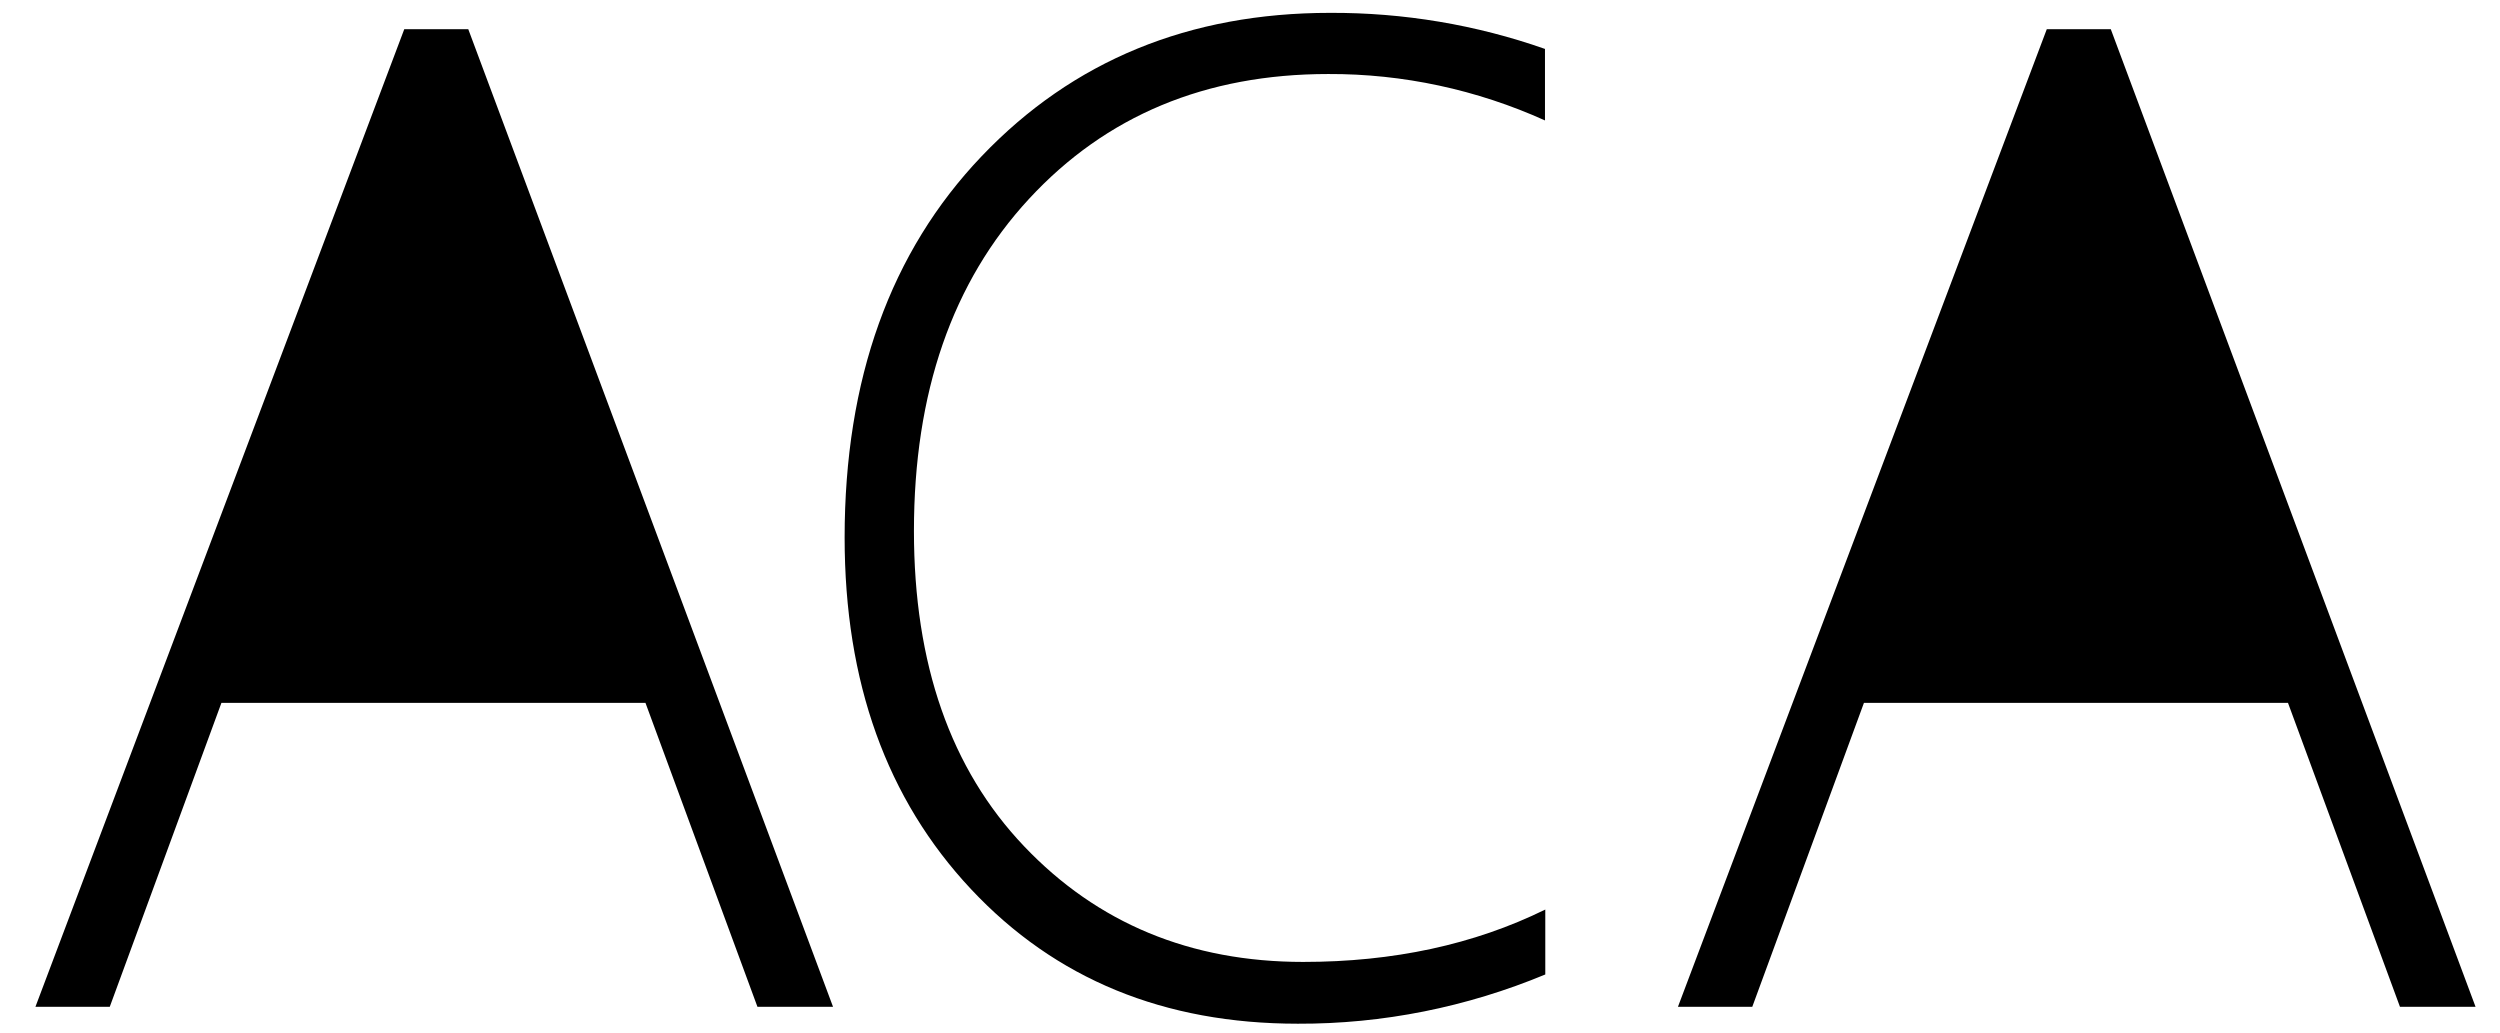
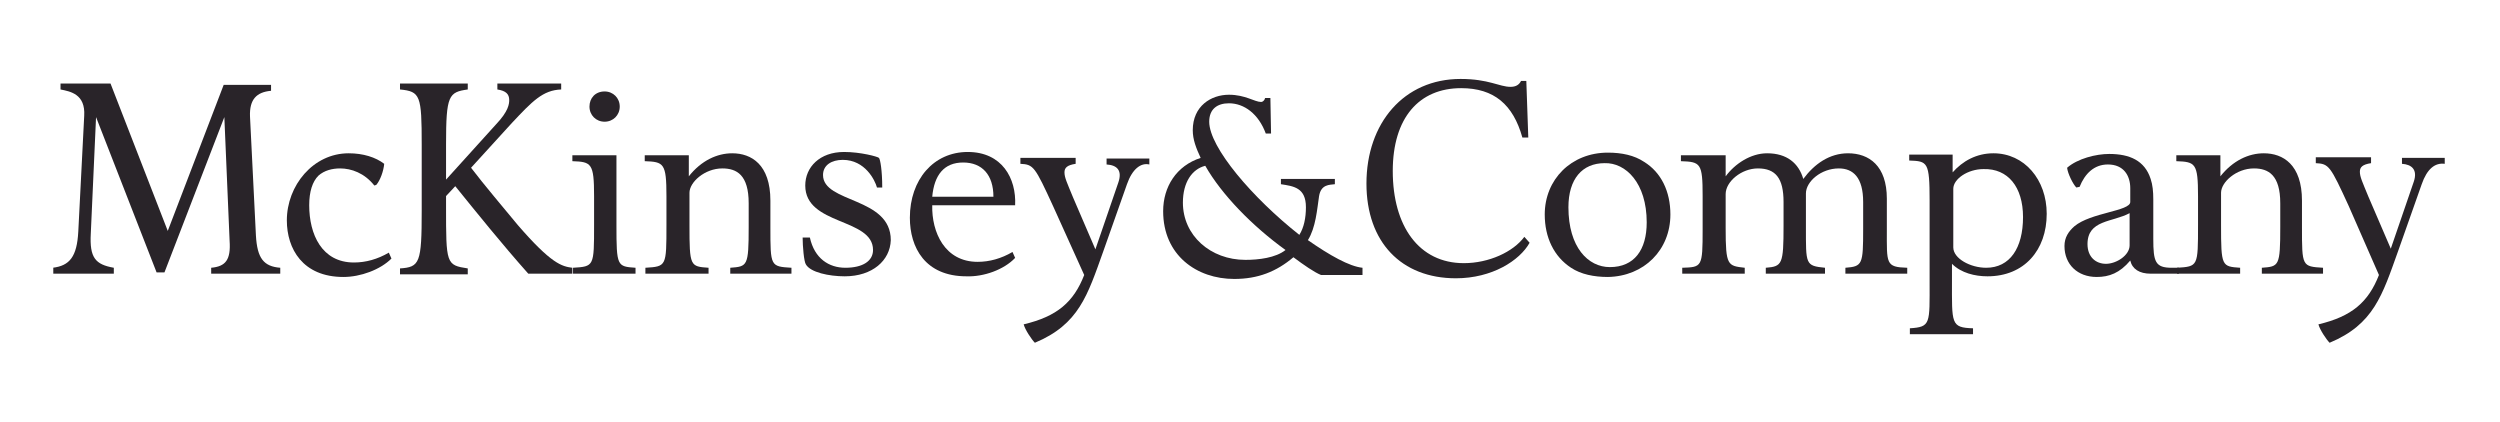
- <svg xmlns="http://www.w3.org/2000/svg" version="1.1" id="Layer_1" x="0px" y="0px" width="797.1px" height="329.3px" viewBox="0 0 797.1 329.3" fill="#000" style="enable-background:new 0 0 797.1 329.3;" xml:space="preserve">
-   <path d="M313,49.8c-29.1,30.5-43.7,71.1-43.7,121.6c0,46.1,13.4,83.4,40.3,112.1s61.6,42.9,104.2,42.9c27.1,0.1,53.9-5.3,78.9-15.7  V290c-22.8,11.2-48.5,16.7-77.2,16.7c-35.9,0-65.6-12.3-89-36.9s-35.1-58.1-35.1-100.5c0-44.1,12.2-79.4,36.7-105.9  c24.5-26.5,56.3-39.8,95.4-39.8c23.8-0.1,47.4,5,69.1,14.8V15.6C470.7,7.9,447.5,4,424.1,4.1C379.2,4.1,342.1,19.3,313,49.8z" />
-   <polygon points="673,9.3 652.6,9.3 535,321 558.7,321 594.3,224.1 729.5,224.1 765.2,321 789.3,321 " />
-   <polygon points="128.9,9.3 11.3,321 35,321 70.6,224.1 205.8,224.1 241.5,321 265.6,321 149.3,9.3 " />
+ <svg xmlns="http://www.w3.org/2000/svg" xmlns:xlink="http://www.w3.org/1999/xlink" version="1.1" id="Layer_1" x="0px" y="0px" width="380px" height="64px" viewBox="0 0 380 64" style="enable-background:new 0 0 380 64;" xml:space="preserve">
+   <style type="text/css">
+ 	.st0{clip-path:url(#SVGID_2_);fill:#292429;}
+ 	.st1{fill:#292429;}
+ 	.st2{clip-path:url(#SVGID_4_);fill:#292429;}
+ 	.st3{clip-path:url(#SVGID_6_);fill:#292429;}
+ </style>
+   <g>
+     <g>
+       <defs>
+         <rect id="SVGID_1_" x="8.1" y="12" width="363.3" height="40" />
+       </defs>
+       <clipPath id="SVGID_2_">
+         <use xlink:href="#SVGID_1_" style="overflow:visible;" />
+       </clipPath>
+       <path class="st0" d="M32.1,41.6v-0.9c2.2-0.2,3-1.2,2.8-4.1l-0.8-18.8L25,41.4h-1.2l-9.2-23.6l-0.8,17.7c-0.2,3.7,0.7,4.7,3.5,5.2    v0.9H8v-0.9c2.6-0.3,3.7-1.7,3.9-5.5l0.9-17.6c0.2-3.3-2.1-3.7-3.6-4v-0.9h7.6l8.7,22.4L34,12.9h7.2v0.9C39,14,37.9,15.1,38,17.7    l0.9,18.1c0.2,3.5,1.2,4.7,3.7,4.9v0.9H32.1" />
+     </g>
+   </g>
+   <path class="st1" d="M52.2,42.1c-6.2,0-8.6-4.3-8.6-8.6c0-5.3,4-10.2,9.4-10.2c2.2,0,4.1,0.6,5.4,1.6c-0.1,1.1-0.6,2.5-1.2,3.2  l-0.3,0.1c-1.5-1.9-3.5-2.6-5.2-2.6c-1.2,0-2.4,0.3-3.3,1.1c-0.9,0.9-1.4,2.4-1.4,4.5c0,4.4,1.9,8.7,6.8,8.7c1.8,0,3.6-0.5,5.3-1.5  l0.4,0.9C57.8,41,54.8,42.1,52.2,42.1" />
+   <path class="st1" d="M80.3,41.6c-4-4.5-7.7-9.1-11.1-13.3l-1.4,1.5v1.6c0,8.7,0,8.9,3.3,9.4v0.9H60.8v-0.9c3-0.2,3.3-0.8,3.3-8.8V22  c0-7.5-0.2-8.1-3.3-8.4v-0.9h10.3v0.9c-2.9,0.4-3.3,0.9-3.3,8.3v5.4l7.6-8.4c1.9-2,2-3.1,2-3.7c0-0.9-0.5-1.4-1.8-1.6v-0.9h9.7v0.9  c-2.8,0.1-4.4,1.8-7.5,5.1l-6.2,6.8c1.9,2.5,5.2,6.4,7.1,8.7c5.1,5.9,6.7,6.3,8.3,6.5v0.9H80.3" />
+   <path class="st1" d="M91.9,18.5c-1.3,0-2.3-1-2.3-2.3c0-1.3,0.9-2.3,2.3-2.3c1.3,0,2.3,1,2.3,2.3C94.2,17.5,93.2,18.5,91.9,18.5   M87.1,41.6v-0.9c3.2-0.2,3.2-0.2,3.2-6.5v-4.4c0-5-0.4-5.2-3.3-5.3v-0.9h6.7v10.6c0,6.3,0.1,6.3,2.9,6.5v0.9H87.1z" />
+   <path class="st1" d="M111,41.6v-0.9c2.6-0.2,2.8-0.2,2.8-6.2v-3.6c0-4.3-1.8-5.3-4-5.3c-2.7,0-5,2.1-5,3.7v4.9  c0,6.3,0.1,6.3,2.9,6.5v0.9h-9.6v-0.9c3.2-0.2,3.2-0.2,3.2-6.5v-4.4c0-5-0.4-5.2-3.3-5.3v-0.9h6.7v3.2c1.9-2.4,4.3-3.5,6.6-3.5  c2.9,0,5.8,1.7,5.8,7.2v4c0,6,0,6,3.2,6.2v0.9H111" />
+   <path class="st1" d="M128.4,42c-2.4,0-5.2-0.6-5.9-1.8c-0.3-0.4-0.5-2.8-0.5-4.1h1.1c0.7,3.2,2.9,4.6,5.4,4.6c2.6,0,4.2-1,4.2-2.7  c0-4.9-10.3-3.7-10.3-9.8c0-2.8,2.2-5.1,5.9-5.1c2.5,0,5.1,0.7,5.3,0.9c0.2,0.2,0.5,1.9,0.5,4.5h-0.8c-0.3-1.1-1.8-4.2-5.2-4.2  c-1.7,0-3,0.8-3,2.3c0,4.3,10.3,3.3,10.3,9.9C135.3,39.6,132.6,42,128.4,42" />
+   <path class="st1" d="M151,29.9h-9.3c0.3-3.3,1.8-5.2,4.7-5.2C149.3,24.7,151,26.6,151,29.9 M154.3,39.2l-0.4-0.9  c-1.7,1-3.5,1.5-5.3,1.5c-5,0-7-4.5-6.9-8.6h12.6c0.2-4.1-2-8.1-7.2-8.1s-8.8,4.2-8.8,10c0,4.5,2.3,8.9,8.6,8.9  C149.5,42.1,152.6,41,154.3,39.2" />
+   <path class="st1" d="M171.3,28l-3.6,10.2c-2.4,6.7-3.7,11.1-10.4,13.9c-0.5-0.5-1.5-2-1.7-2.8c5.1-1.2,7.6-3.4,9.2-7.5l-4.7-10.4  c-2.8-6.1-3-6.4-5-6.5V24h8.4v0.9c-1.3,0.2-1.7,0.6-1.7,1.3c0,0.8,0.4,1.6,1.3,3.8l3.4,7.9l3.5-10.2c0.6-1.8-0.2-2.6-1.8-2.7v-0.9  h6.5V25C173.4,24.7,172.1,25.7,171.3,28" />
+   <g>
+     <g>
+       <defs>
+         <rect id="SVGID_3_" x="8.1" y="12" width="363.3" height="40" />
+       </defs>
+       <clipPath id="SVGID_4_">
+         <use xlink:href="#SVGID_3_" style="overflow:visible;" />
+       </clipPath>
+       <path class="st2" d="M195.4,38c-1.5,1.2-4.1,1.5-6.1,1.5c-5.3,0-9.5-3.7-9.5-8.7c0-3.1,1.4-5.1,3.4-5.6    C185.7,29.6,190.4,34.4,195.4,38 M207.1,41.6v-0.9c-2-0.2-5-1.9-8.3-4.2c1.2-1.9,1.4-4.7,1.7-6.7c0.3-1.8,1.6-1.7,2.4-1.8v-0.8    h-8.2V28c1.9,0.3,3.8,0.5,3.8,3.5c0,1.6-0.3,3.1-1,4.2c-7.1-5.6-13.7-13.3-13.7-17.2c0-1.9,1.2-2.8,3-2.8c2.3,0,4.5,1.6,5.6,4.6    h0.8l-0.1-5.4h-0.8c-0.1,0.4-0.4,0.6-0.6,0.6c-1,0-2.4-1.1-4.9-1.1c-2.7,0-5.5,1.7-5.5,5.4c0,1.4,0.5,2.7,1.2,4.2    c-3.7,1.2-5.7,4.4-5.7,8.1c0,6.7,5.1,10.3,10.8,10.3c3.6,0,6.4-1.1,9-3.3c1.6,1.2,3.2,2.3,4.2,2.7h6.3V41.6z" />
+     </g>
+     <g>
+       <defs>
+         <rect id="SVGID_5_" x="8.1" y="12" width="363.3" height="40" />
+       </defs>
+       <clipPath id="SVGID_6_">
+         <use xlink:href="#SVGID_5_" style="overflow:visible;" />
+       </clipPath>
+       <path class="st3" d="M221.3,42.3c-8.3,0-13.6-5.5-13.6-14.4c0-9.2,5.7-15.9,14.3-15.9c4.3,0,5.9,1.2,7.6,1.2    c0.8,0,1.3-0.3,1.6-0.9h0.8l0.3,8.6h-0.9c-1.4-5-4.3-7.5-9.3-7.5c-6.4,0-10.4,4.5-10.4,12.6c0,8.4,4,14,10.8,14    c3.8,0,7.5-1.7,9.2-4l0.8,0.9C231,39.6,226.8,42.3,221.3,42.3" />
+     </g>
+   </g>
+   <path class="st1" d="M250.3,33.8c0,4.2-1.9,6.8-5.6,6.8c-3.3,0-6.3-3-6.3-9.1c0-4.3,2.1-6.7,5.5-6.7  C247.1,24.7,250.3,27.8,250.3,33.8 M253.9,32.6c0-3.5-1.4-6.4-4-8c-1.5-1-3.4-1.4-5.5-1.4c-5.6,0-9.6,4.1-9.6,9.4  c0,3.5,1.4,6.4,4,8.1c1.5,1,3.5,1.4,5.6,1.4C249.9,42,253.9,38,253.9,32.6" />
+   <path class="st1" d="M280.5,41.6v-0.9c2.6-0.2,2.7-0.5,2.7-5.9v-4.1c0-3.7-1.5-5.1-3.7-5.1c-2.7,0-5,2-5,3.8v5.1  c0,5.7-0.1,5.9,2.9,6.2v0.9h-9v-0.9c2.5-0.2,2.7-0.5,2.7-6.4v-3.6c0-3.6-1.2-5.1-3.9-5.1c-2.5,0-4.9,2-4.9,3.9v5.2  c0,5.7,0.3,5.7,2.9,6v0.9h-9.5v-0.9c3-0.1,3.1-0.1,3.1-5.8v-5.1c0-5-0.3-5.2-3.3-5.3v-0.9h6.8v3.2c1.4-1.9,3.8-3.5,6.3-3.5  c3,0,4.8,1.5,5.5,3.9c1.7-2.3,4-3.9,6.8-3.9c3.2,0,5.9,1.9,5.9,6.9v4.7c0,5.2-0.2,5.7,3.1,5.8v0.9H280.5" />
+   <path class="st1" d="M307.5,33c0,4.7-2,7.7-5.6,7.7c-2.4,0-5-1.4-5-3.1v-8.9c0-1.5,2.2-3,4.6-3C305.2,25.6,307.5,28.4,307.5,33   M311.1,32.5c0-5.2-3.4-9.2-8.1-9.2c-2.6,0-4.7,1.2-6.2,2.9v-2.7h-6.6v0.9c2.8,0.1,3.1,0.2,3.1,6.1v12.3c0,6.4,0.2,6.9-3,7.1v0.9  h9.6v-0.9c-3.4-0.1-3.2-0.7-3.2-7.3v-2.5c1.4,1.4,3.5,1.9,5.4,1.9C307.7,42,311.1,38,311.1,32.5" />
+   <path class="st1" d="M323.7,37.3c0,1.5-2,2.8-3.6,2.8c-1.5,0-2.8-1-2.8-3c0-3.7,3.8-3.3,6.4-4.7V37.3 M331.2,41.6v-0.9h-1.1  c-2.5,0-2.8-0.9-2.8-4.4v-6c0-1.2-0.1-2.2-0.4-3.1c-0.9-2.8-3.2-3.8-6.3-3.8c-2,0-4.8,0.7-6.4,2.1c0.1,0.9,0.9,2.5,1.4,3l0.5-0.1  c0.8-2,2.2-3.4,4.3-3.4c2.4,0,3.4,1.7,3.4,3.6v2.1c0,1.4-6,1.6-8.5,3.7c-0.9,0.8-1.5,1.7-1.5,3c0,2.8,2,4.7,4.9,4.7  c1.9,0,3.5-0.6,5.1-2.5c0.3,1.3,1.4,2,3.1,2C326.9,41.6,331.2,41.6,331.2,41.6z" />
+   <path class="st1" d="M343.8,41.6v-0.9c2.6-0.2,2.8-0.2,2.8-6.2v-3.6c0-4.3-1.8-5.3-4-5.3c-2.7,0-5,2.1-5,3.7v4.9  c0,6.3,0.1,6.3,2.9,6.5v0.9h-9.6v-0.9c3.2-0.2,3.2-0.2,3.2-6.5v-4.4c0-5-0.4-5.2-3.3-5.3v-0.9h6.7v3.2c1.9-2.4,4.3-3.5,6.6-3.5  c2.9,0,5.8,1.7,5.8,7.2v4c0,6,0,6,3.2,6.2v0.9H343.8" />
+   <path class="st1" d="M368.1,28l-3.6,10.2c-2.4,6.7-3.7,11.1-10.4,13.9c-0.5-0.5-1.5-2-1.7-2.8c5.1-1.2,7.6-3.4,9.2-7.5L357,31.3  c-2.8-6.1-3-6.4-5-6.5v-0.9h8.4v0.9c-1.3,0.2-1.7,0.6-1.7,1.3c0,0.8,0.4,1.6,1.3,3.8l3.4,7.9l3.5-10.2c0.6-1.8-0.3-2.6-1.8-2.7V24  h6.5v0.9C370.1,24.7,368.9,25.7,368.1,28" />
</svg>
